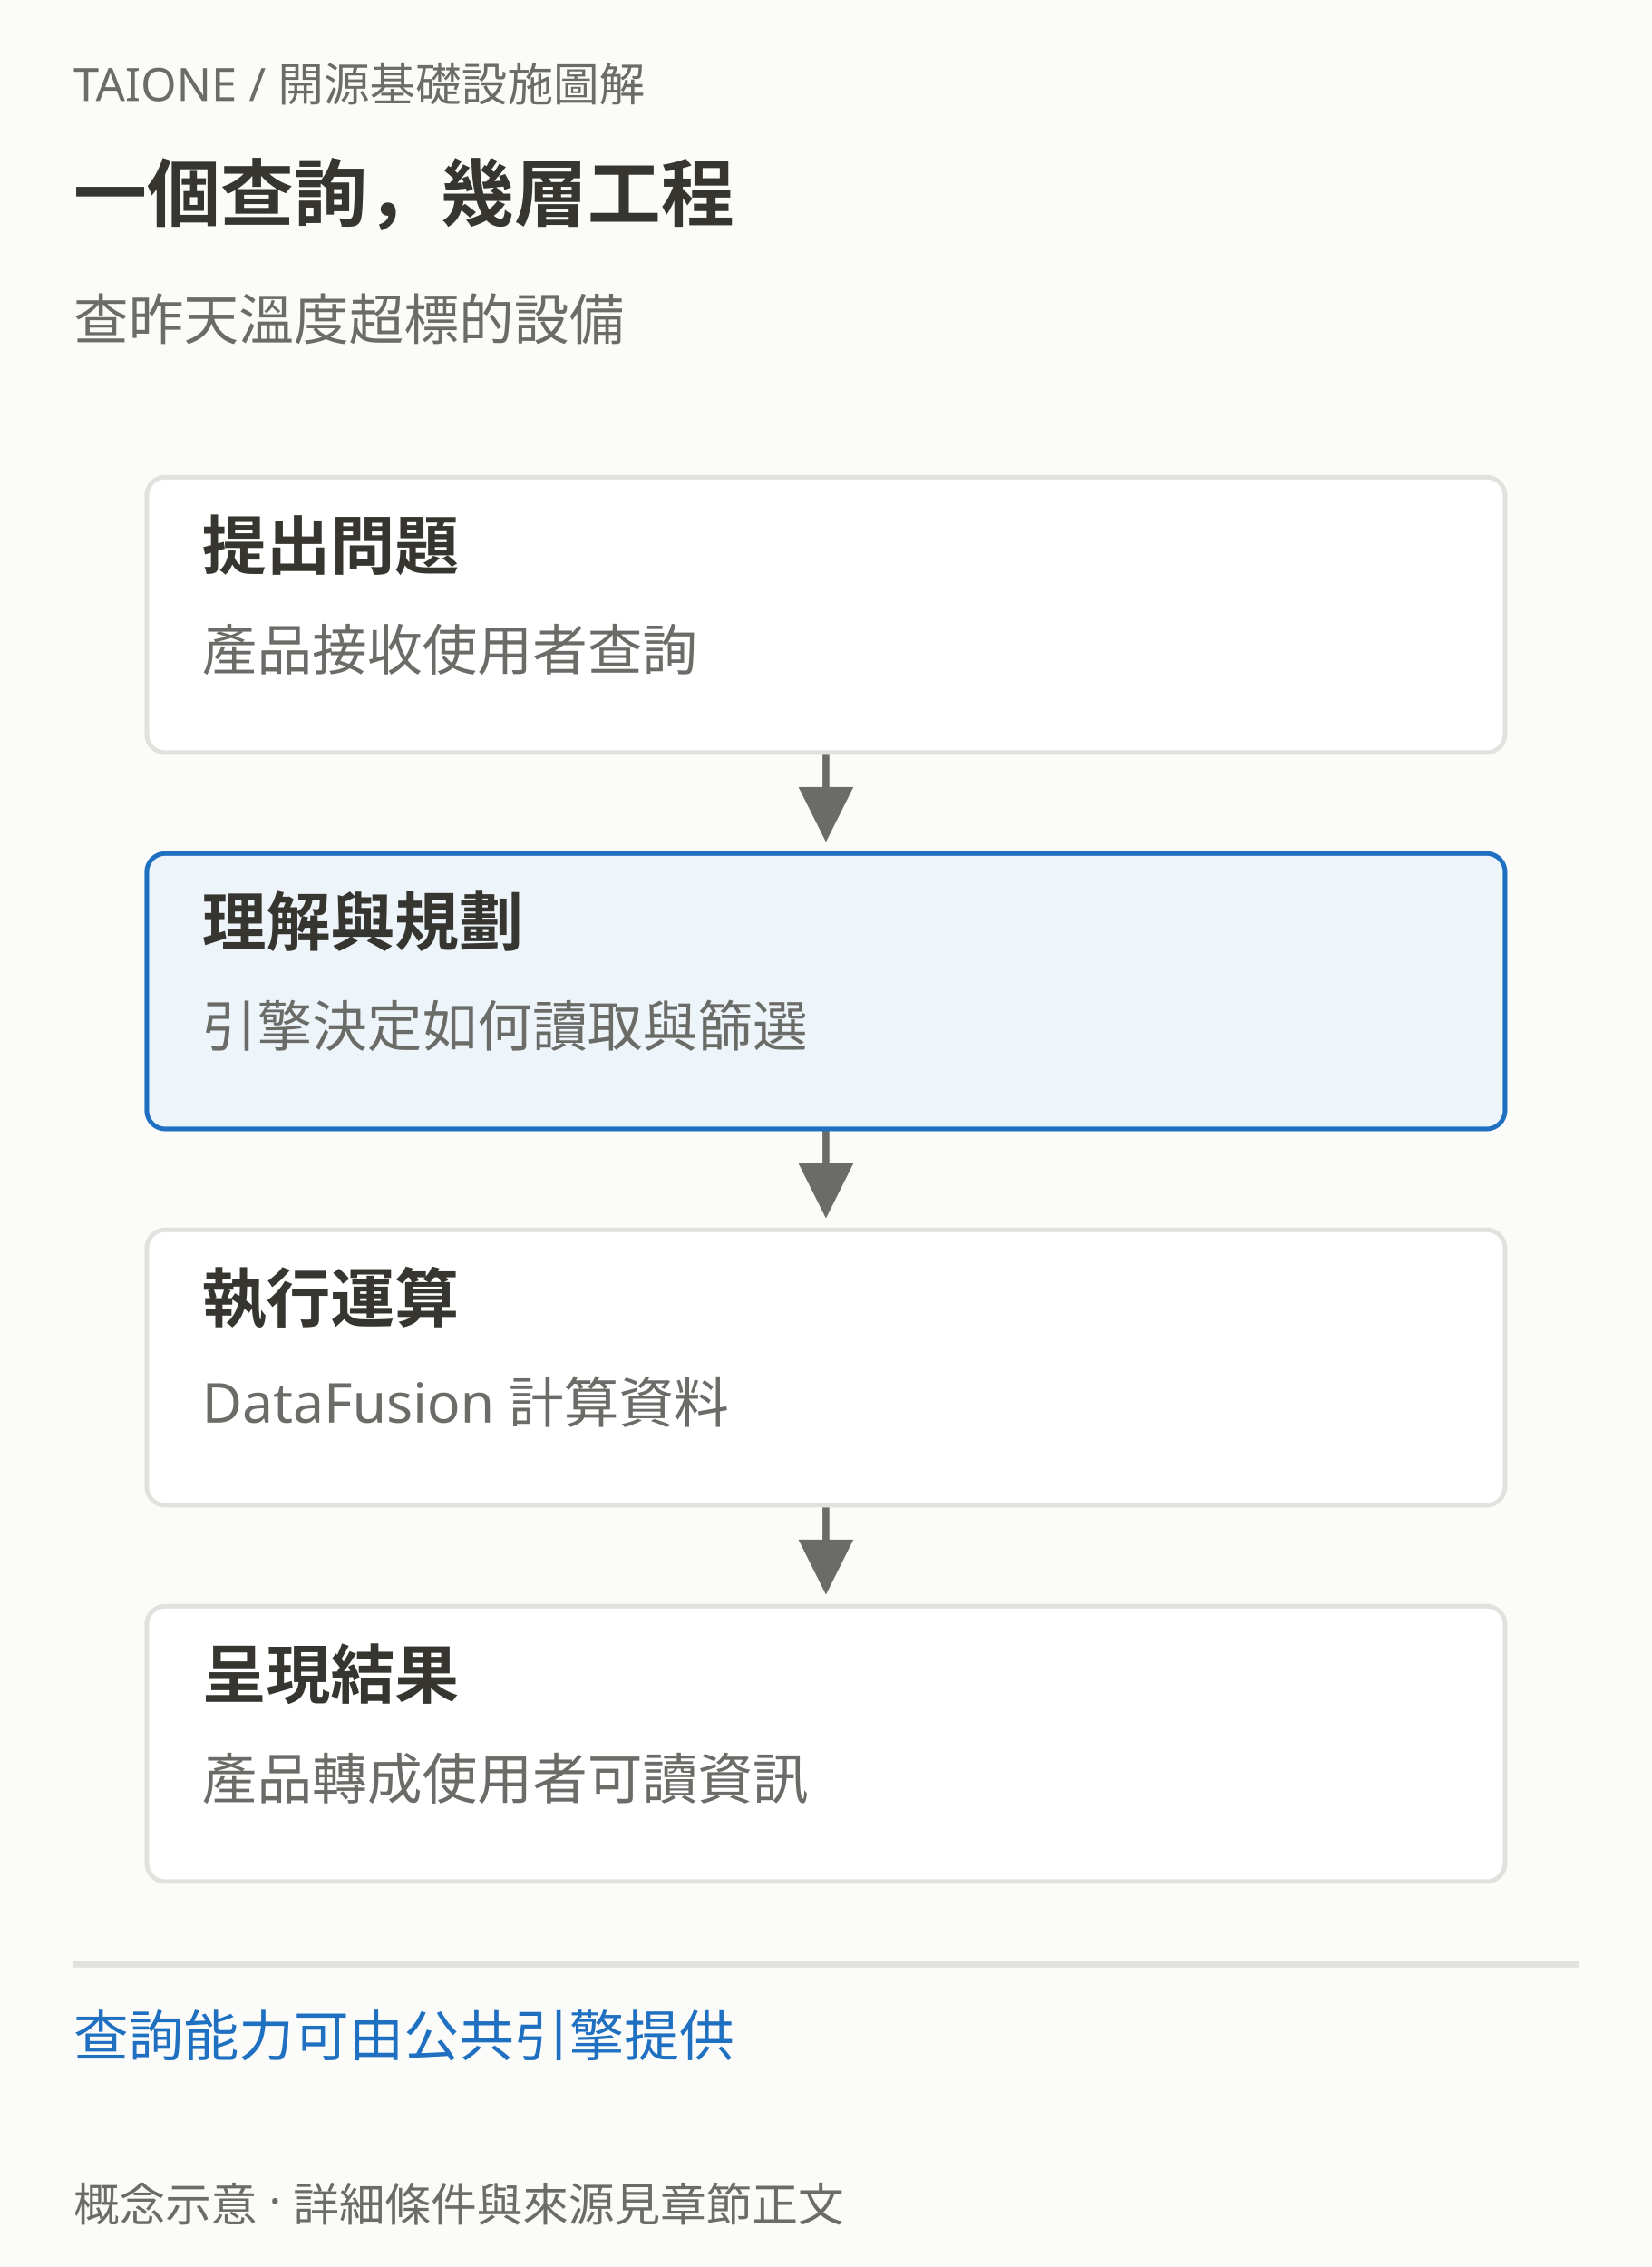
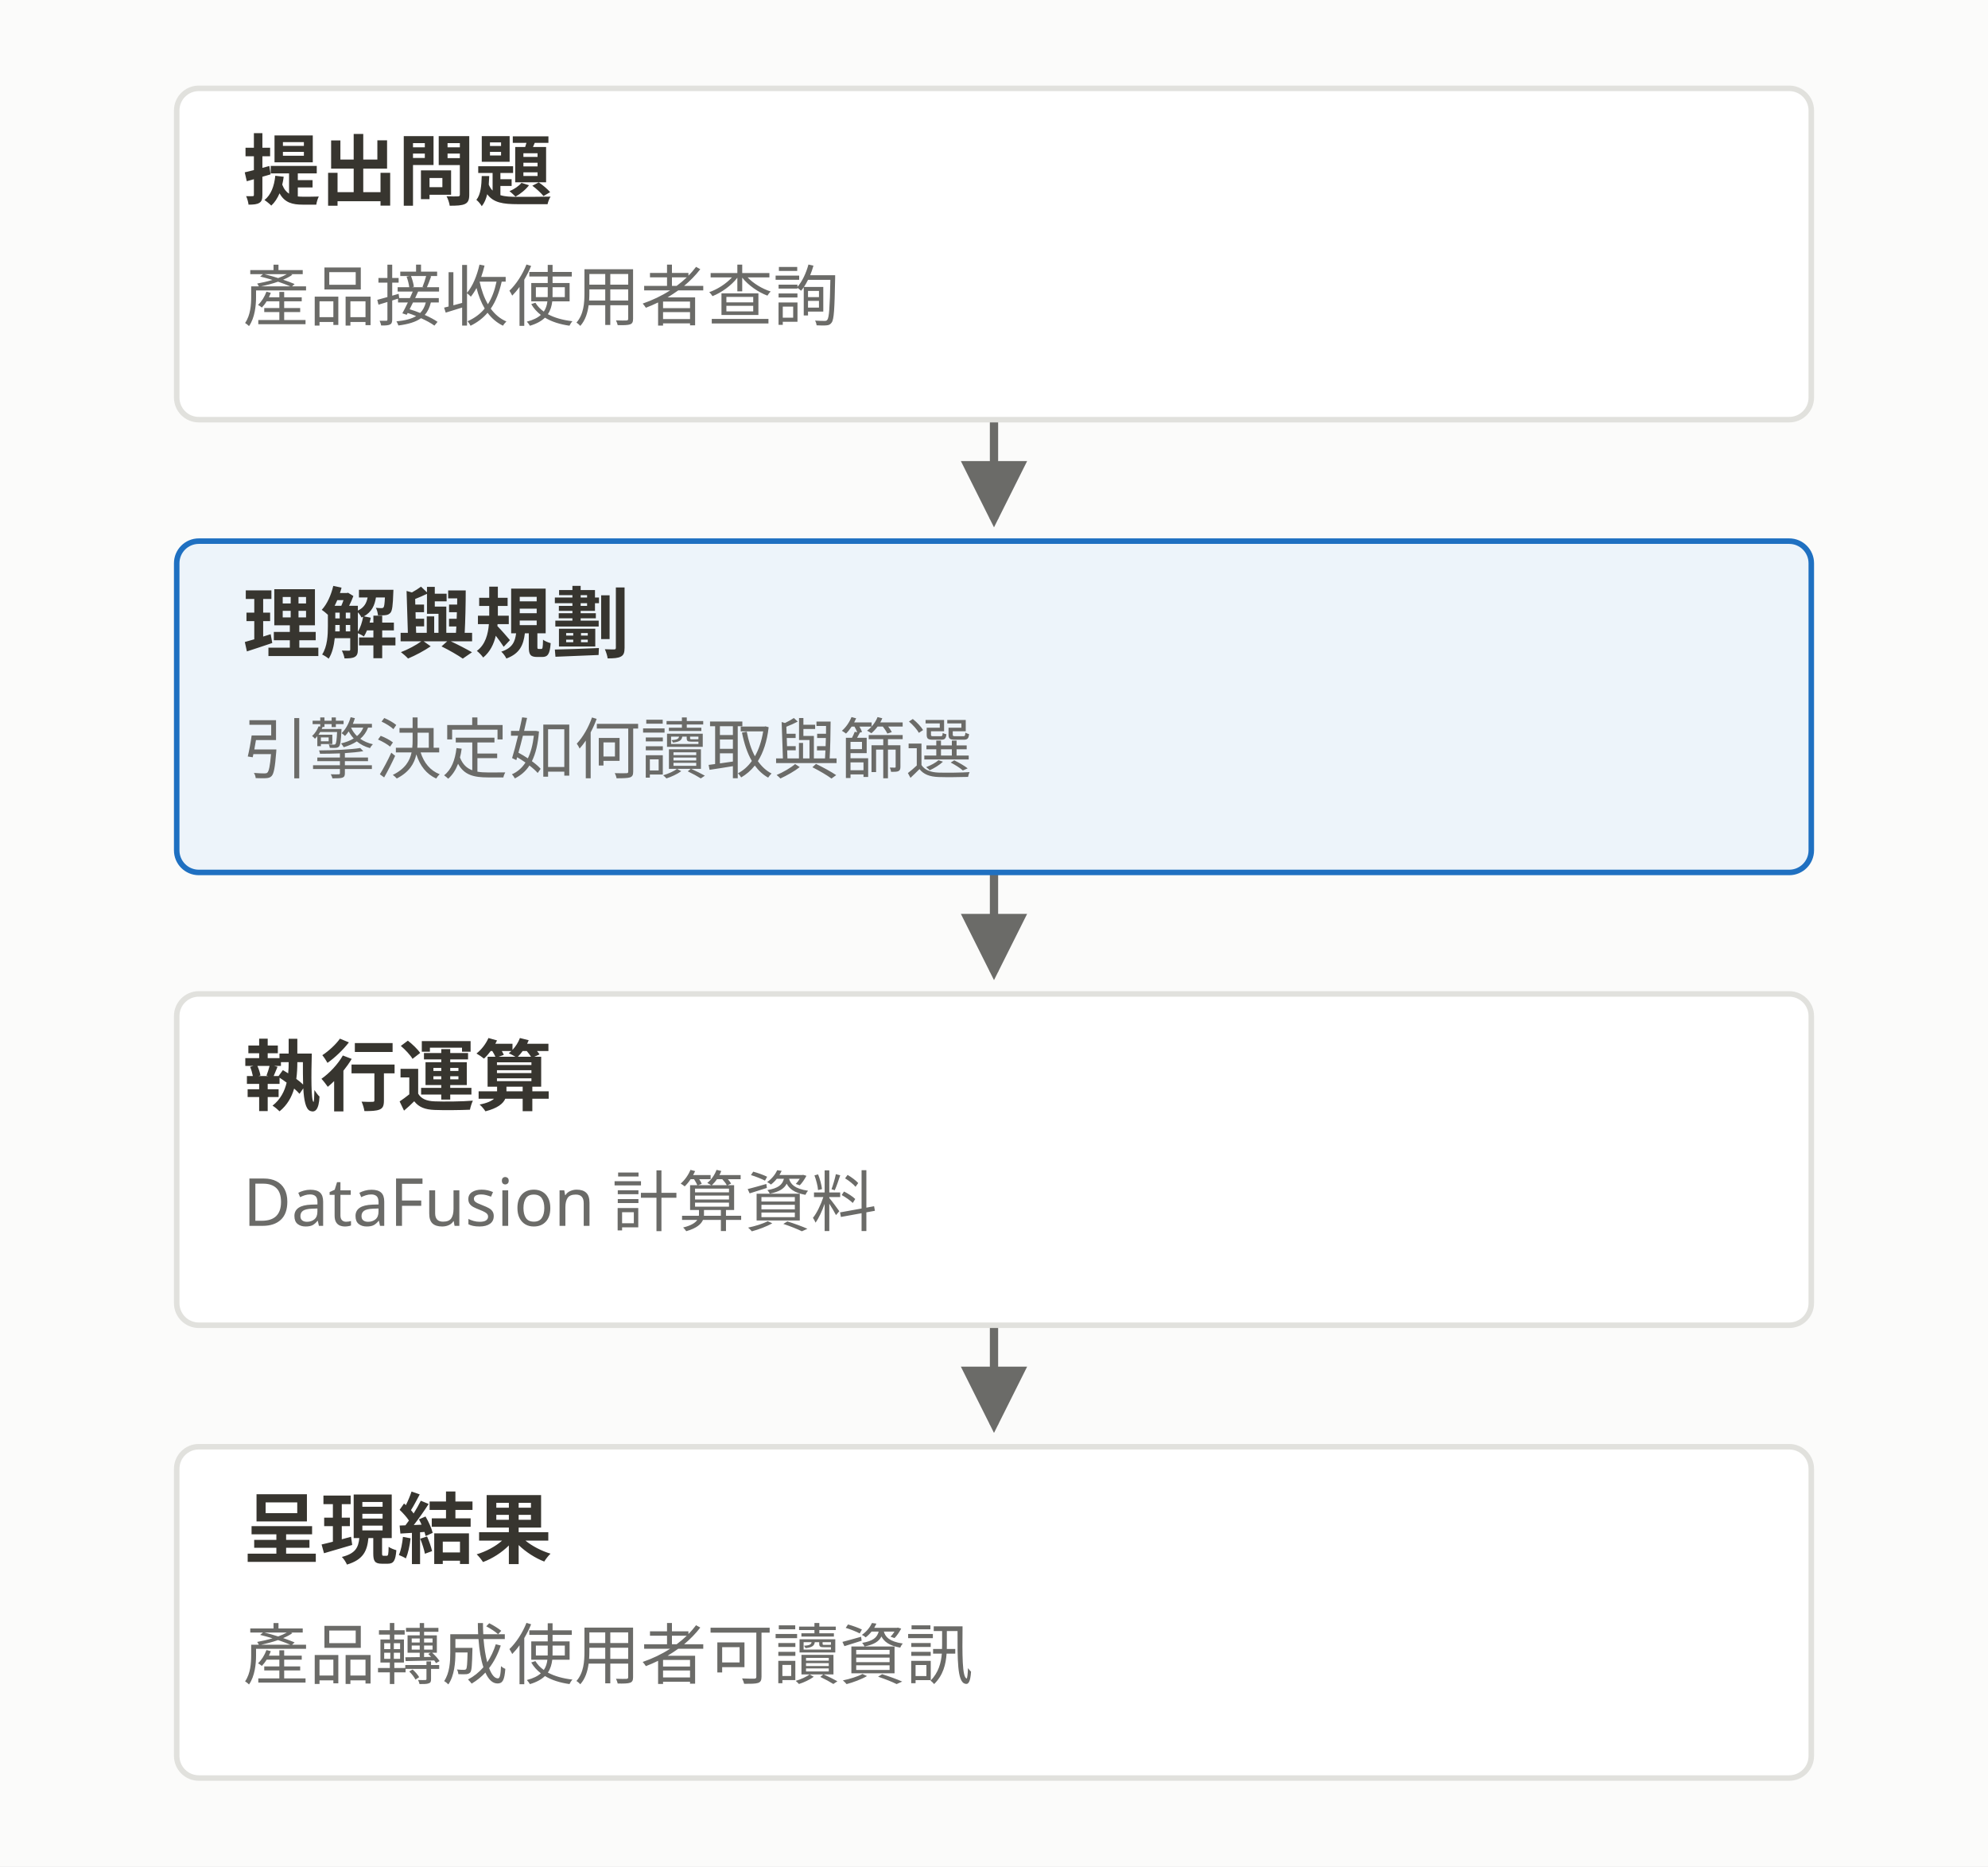
- <svg xmlns="http://www.w3.org/2000/svg" viewBox="0 0 720 988" role="img" aria-labelledby="13-a-title 13-a-desc">
+ <svg xmlns="http://www.w3.org/2000/svg" viewBox="0 0 720 676" role="img" aria-labelledby="13-a-title 13-a-desc">
  <defs>
    <marker id="13-a-arrow" markerWidth="8" markerHeight="8" refX="7" refY="4" orient="auto">
      <path d="M0 0 L8 4 L0 8 Z" fill="#6b6b68" />
    </marker>
  </defs>
-   <g font-family="'Noto Sans TC','PingFang TC','Heiti TC',sans-serif">
-     <rect x="0" y="0" width="720" height="988" rx="0" fill="#fbfbfa" stroke="none" stroke-width="2" />
+   <rect x="0" y="0" width="720" height="676" rx="0" fill="#fbfbfa" stroke="none" stroke-width="2" />
+   <g font-family="'Noto Sans TC','PingFang TC','Heiti TC',sans-serif" transform="translate(0 -176)">
    <path d="M 360 328 L 360 364" fill="none" stroke="#6b6b68" stroke-width="3" marker-end="url(#13-a-arrow)" />
    <rect x="64" y="208" width="592" height="120" rx="8" fill="white" stroke="#e1e1dd" stroke-width="2" />
    <text x="88" y="248" font-size="28" fill="#37352f" font-weight="600" text-anchor="start">提出問題</text>
    <text x="88" y="292" font-size="24" fill="#6b6b68" font-weight="400" text-anchor="start">產品接收使用者查詢</text>
    <path d="M 360 492 L 360 528" fill="none" stroke="#6b6b68" stroke-width="3" marker-end="url(#13-a-arrow)" />
    <rect x="64" y="372" width="592" height="120" rx="8" fill="#edf4fa" stroke="#1f70c1" stroke-width="2" />
    <text x="88" y="412" font-size="28" fill="#37352f" font-weight="600" text-anchor="start">理解與規劃</text>
    <text x="88" y="456" font-size="24" fill="#6b6b68" font-weight="400" text-anchor="start">引擎決定如何讀取與篩選</text>
    <path d="M 360 656 L 360 692" fill="none" stroke="#6b6b68" stroke-width="3" marker-end="url(#13-a-arrow)" />
    <rect x="64" y="536" width="592" height="120" rx="8" fill="white" stroke="#e1e1dd" stroke-width="2" />
    <text x="88" y="576" font-size="28" fill="#37352f" font-weight="600" text-anchor="start">執行運算</text>
    <text x="88" y="620" font-size="24" fill="#6b6b68" font-weight="400" text-anchor="start">DataFusion 計算資料</text>
    <rect x="64" y="700" width="592" height="120" rx="8" fill="white" stroke="#e1e1dd" stroke-width="2" />
    <text x="88" y="740" font-size="28" fill="#37352f" font-weight="600" text-anchor="start">呈現結果</text>
    <text x="88" y="784" font-size="24" fill="#6b6b68" font-weight="400" text-anchor="start">產品轉成使用者可讀資訊</text>
-     <text x="32" y="44" font-size="20" fill="#6b6b68" font-weight="400" text-anchor="start">TAIONE / 開源基礎設施圖解</text>
-     <text x="32" y="96" font-size="32" fill="#37352f" font-weight="600" text-anchor="start">一個查詢，幾層工程</text>
-     <text x="32" y="148" font-size="24" fill="#6b6b68" font-weight="400" text-anchor="start">查昨天溫度超標的設備</text>
-     <path d="M 32 856 H 688" fill="none" stroke="#e1e1dd" stroke-width="3" />
-     <text x="32" y="896" font-size="24" fill="#1f70c1" font-weight="500" text-anchor="start">查詢能力可由公共引擎提供</text>
-     <text x="32" y="968" font-size="20" fill="#6b6b68" font-weight="400" text-anchor="start">概念示意 · 詳細條件與來源見章節正文</text>
  </g>
</svg>
